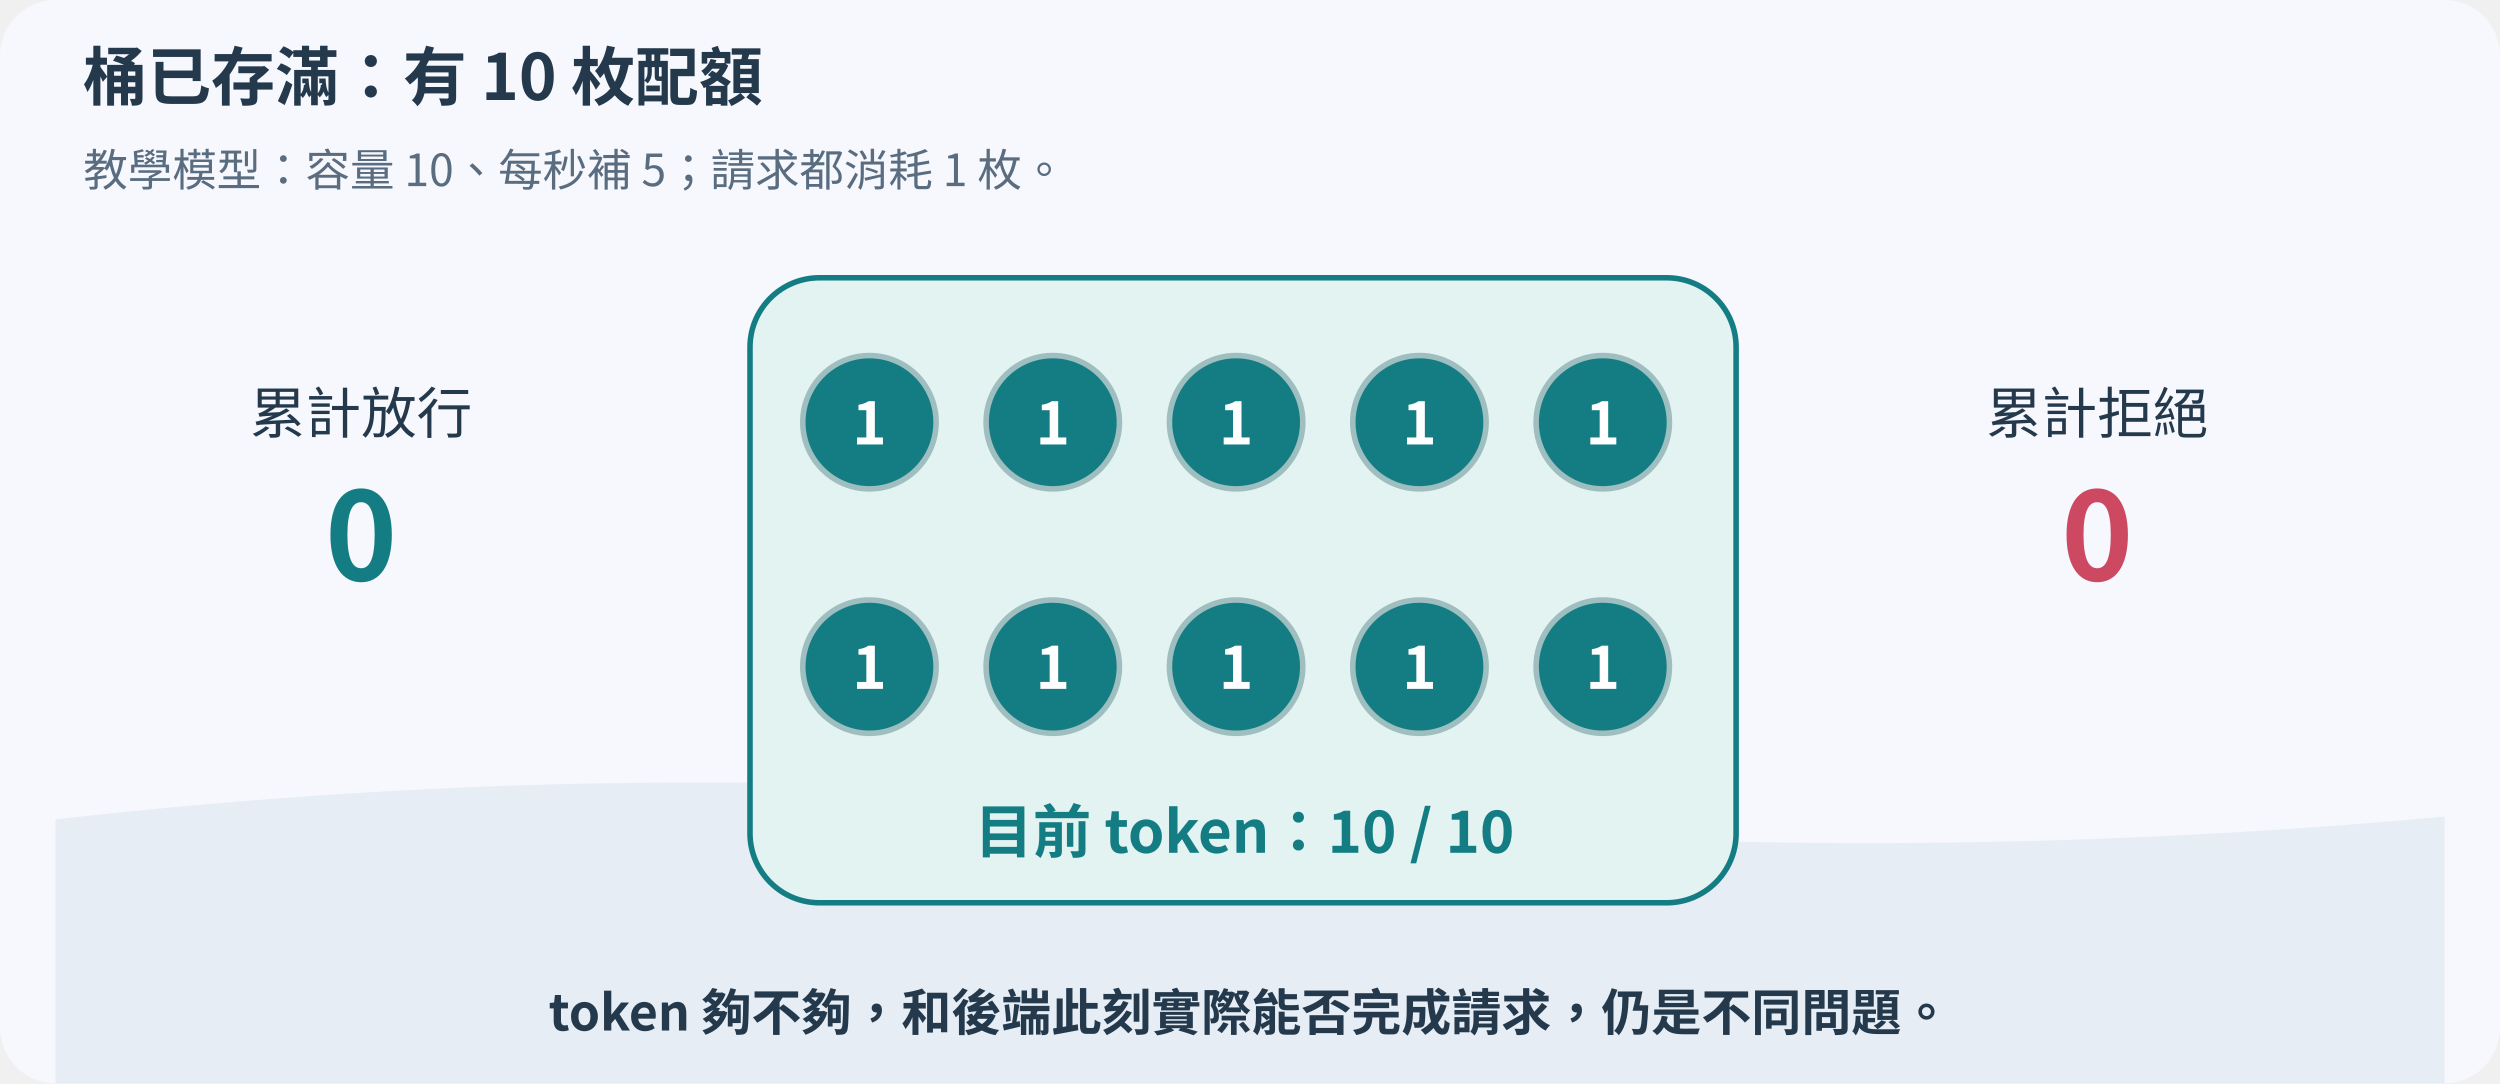
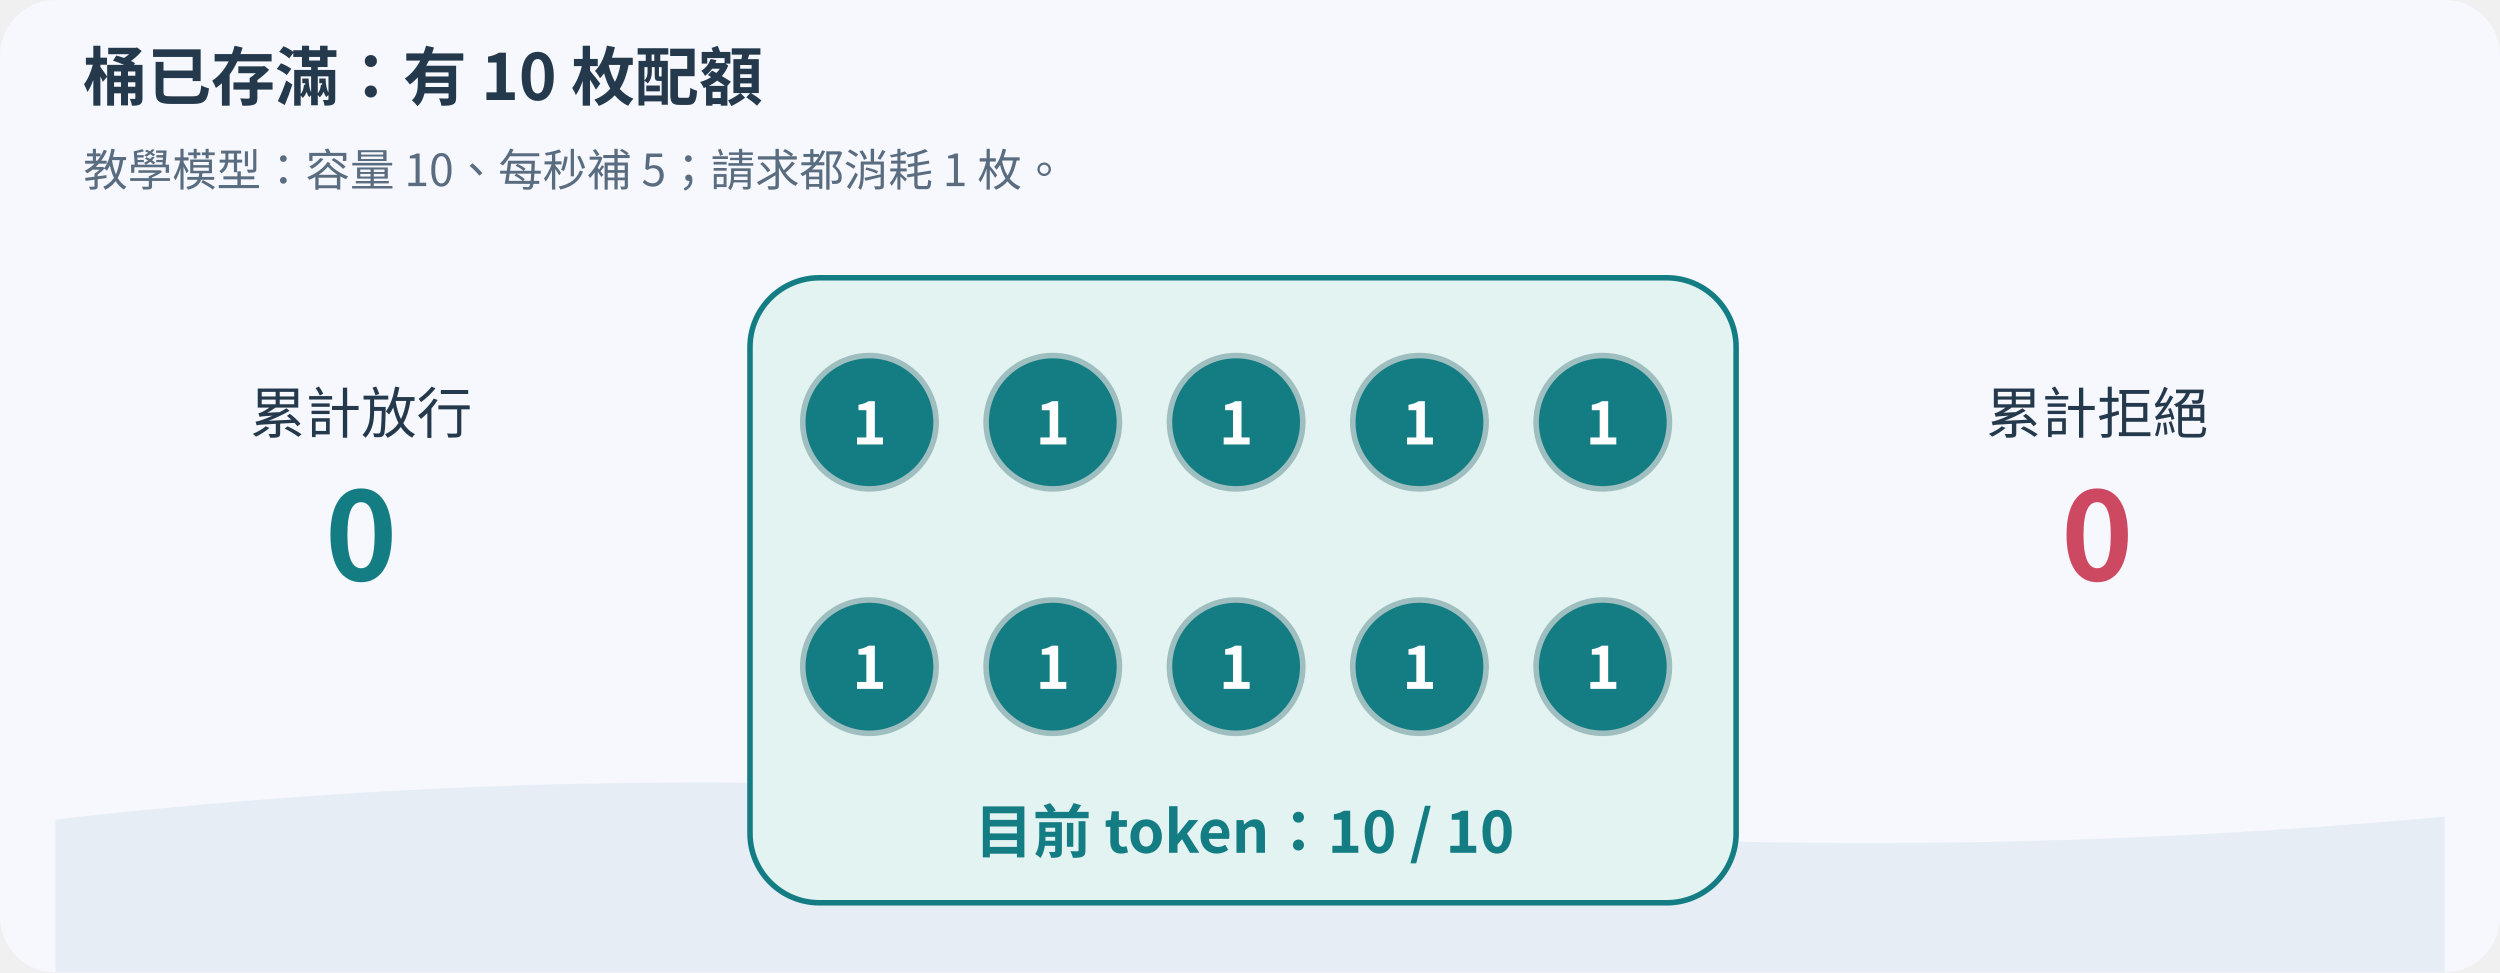
- <svg xmlns="http://www.w3.org/2000/svg" viewBox="0 0 900 390" role="img" aria-labelledby="scene-token-0-title scene-token-0-desc">
+ <svg xmlns="http://www.w3.org/2000/svg" viewBox="0 0 900 350" role="img" aria-labelledby="scene-token-0-title scene-token-0-desc">
  <defs>
    <marker id="scene-token-0-arrow" viewBox="0 0 10 10" refX="8" refY="5" markerWidth="7" markerHeight="7" orient="auto-start-reverse">
      <path d="M0 0 L10 5 L0 10Z" fill="#137d83" />
    </marker>
  </defs>
  <rect width="900" height="100%" rx="20" fill="#f6f8fd" />
-   <path d="M20 295 Q240 270 450 292 T880 294 V390 H20Z" fill="#e6edf4" />
+   <path d="M20 295 Q240 270 450 292 T880 294 V350 H20Z" fill="#e6edf4" />
  <text x="30" y="36" text-anchor="start" font-family="Noto Sans CJK TC, Microsoft JhengHei, sans-serif" font-size="23" font-weight="700" fill="#25394d">桶已存滿：有 10 枚配額</text>
  <text x="30" y="67" text-anchor="start" font-family="Noto Sans CJK TC, Microsoft JhengHei, sans-serif" font-size="16" font-weight="400" fill="#596c80">教學模型：容量 10、每秒補 5；請求都消耗 1 枚。</text>
  <rect x="270" y="100" width="355" height="225" rx="25" fill="#e3f3f1" stroke="#137d83" stroke-width="2" />
  <circle cx="313" cy="152" r="24" fill="#137d83" stroke="#9ebebf" stroke-width="2" />
  <text x="313" y="160" text-anchor="middle" font-family="Noto Sans CJK TC, Microsoft JhengHei, sans-serif" font-size="21" font-weight="700" fill="#fff">1</text>
  <circle cx="379" cy="152" r="24" fill="#137d83" stroke="#9ebebf" stroke-width="2" />
  <text x="379" y="160" text-anchor="middle" font-family="Noto Sans CJK TC, Microsoft JhengHei, sans-serif" font-size="21" font-weight="700" fill="#fff">1</text>
  <circle cx="445" cy="152" r="24" fill="#137d83" stroke="#9ebebf" stroke-width="2" />
  <text x="445" y="160" text-anchor="middle" font-family="Noto Sans CJK TC, Microsoft JhengHei, sans-serif" font-size="21" font-weight="700" fill="#fff">1</text>
  <circle cx="511" cy="152" r="24" fill="#137d83" stroke="#9ebebf" stroke-width="2" />
  <text x="511" y="160" text-anchor="middle" font-family="Noto Sans CJK TC, Microsoft JhengHei, sans-serif" font-size="21" font-weight="700" fill="#fff">1</text>
  <circle cx="577" cy="152" r="24" fill="#137d83" stroke="#9ebebf" stroke-width="2" />
  <text x="577" y="160" text-anchor="middle" font-family="Noto Sans CJK TC, Microsoft JhengHei, sans-serif" font-size="21" font-weight="700" fill="#fff">1</text>
  <circle cx="313" cy="240" r="24" fill="#137d83" stroke="#9ebebf" stroke-width="2" />
  <text x="313" y="248" text-anchor="middle" font-family="Noto Sans CJK TC, Microsoft JhengHei, sans-serif" font-size="21" font-weight="700" fill="#fff">1</text>
  <circle cx="379" cy="240" r="24" fill="#137d83" stroke="#9ebebf" stroke-width="2" />
  <text x="379" y="248" text-anchor="middle" font-family="Noto Sans CJK TC, Microsoft JhengHei, sans-serif" font-size="21" font-weight="700" fill="#fff">1</text>
  <circle cx="445" cy="240" r="24" fill="#137d83" stroke="#9ebebf" stroke-width="2" />
  <text x="445" y="248" text-anchor="middle" font-family="Noto Sans CJK TC, Microsoft JhengHei, sans-serif" font-size="21" font-weight="700" fill="#fff">1</text>
  <circle cx="511" cy="240" r="24" fill="#137d83" stroke="#9ebebf" stroke-width="2" />
  <text x="511" y="248" text-anchor="middle" font-family="Noto Sans CJK TC, Microsoft JhengHei, sans-serif" font-size="21" font-weight="700" fill="#fff">1</text>
  <circle cx="577" cy="240" r="24" fill="#137d83" stroke="#9ebebf" stroke-width="2" />
  <text x="577" y="248" text-anchor="middle" font-family="Noto Sans CJK TC, Microsoft JhengHei, sans-serif" font-size="21" font-weight="700" fill="#fff">1</text>
  <text x="130" y="156" text-anchor="middle" font-family="Noto Sans CJK TC, Microsoft JhengHei, sans-serif" font-size="20" font-weight="400" fill="#25394d">累計放行</text>
  <text x="130" y="209" text-anchor="middle" font-family="Noto Sans CJK TC, Microsoft JhengHei, sans-serif" font-size="44" font-weight="700" fill="#137d83">0</text>
  <text x="755" y="156" text-anchor="middle" font-family="Noto Sans CJK TC, Microsoft JhengHei, sans-serif" font-size="20" font-weight="400" fill="#25394d">累計拒絕</text>
  <text x="755" y="209" text-anchor="middle" font-family="Noto Sans CJK TC, Microsoft JhengHei, sans-serif" font-size="44" font-weight="700" fill="#cd4962">0</text>
  <text x="448" y="307" text-anchor="middle" font-family="Noto Sans CJK TC, Microsoft JhengHei, sans-serif" font-size="21" font-weight="700" fill="#137d83">目前 token：10 / 10</text>
-   <text x="450" y="371" text-anchor="middle" font-family="Noto Sans CJK TC, Microsoft JhengHei, sans-serif" font-size="18" font-weight="700" fill="#25394d">token 夠不夠，和後端此刻實際能否完成請求，仍是不同問題。</text>
</svg>
